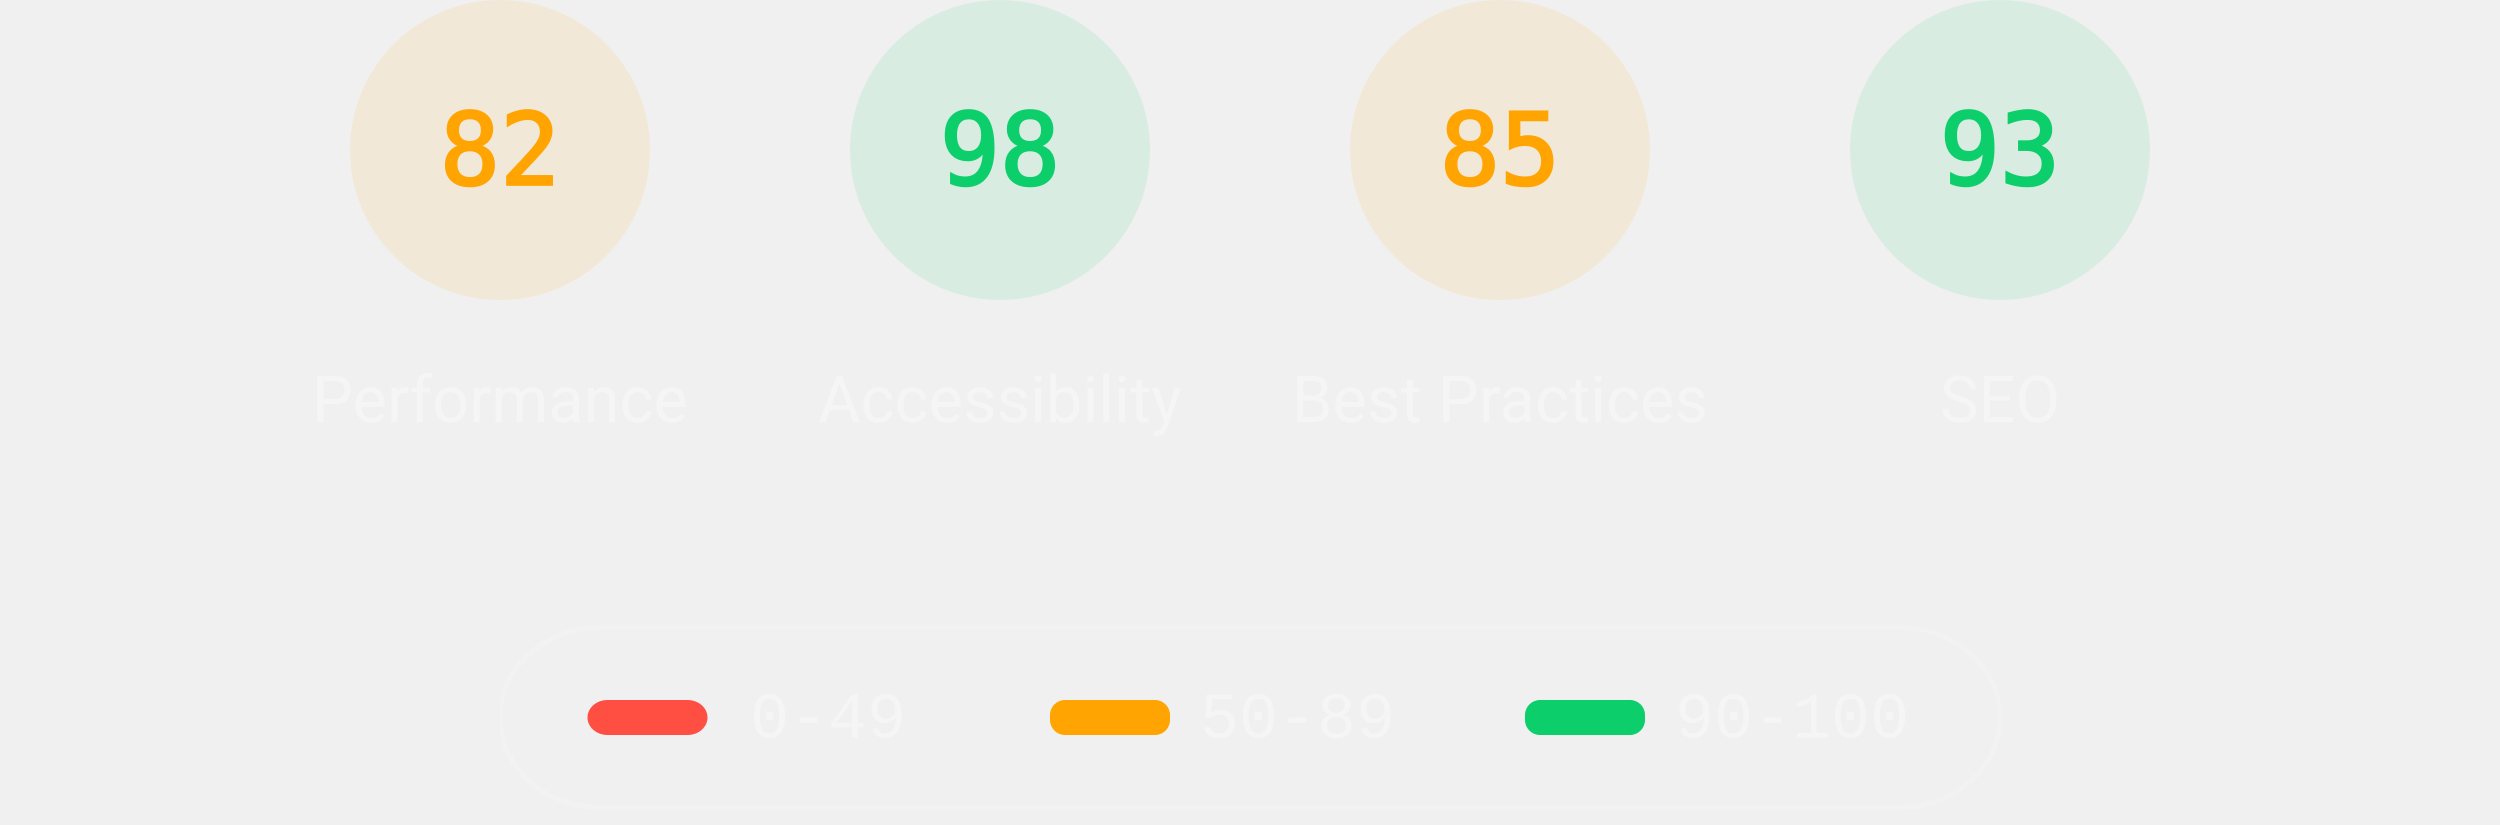
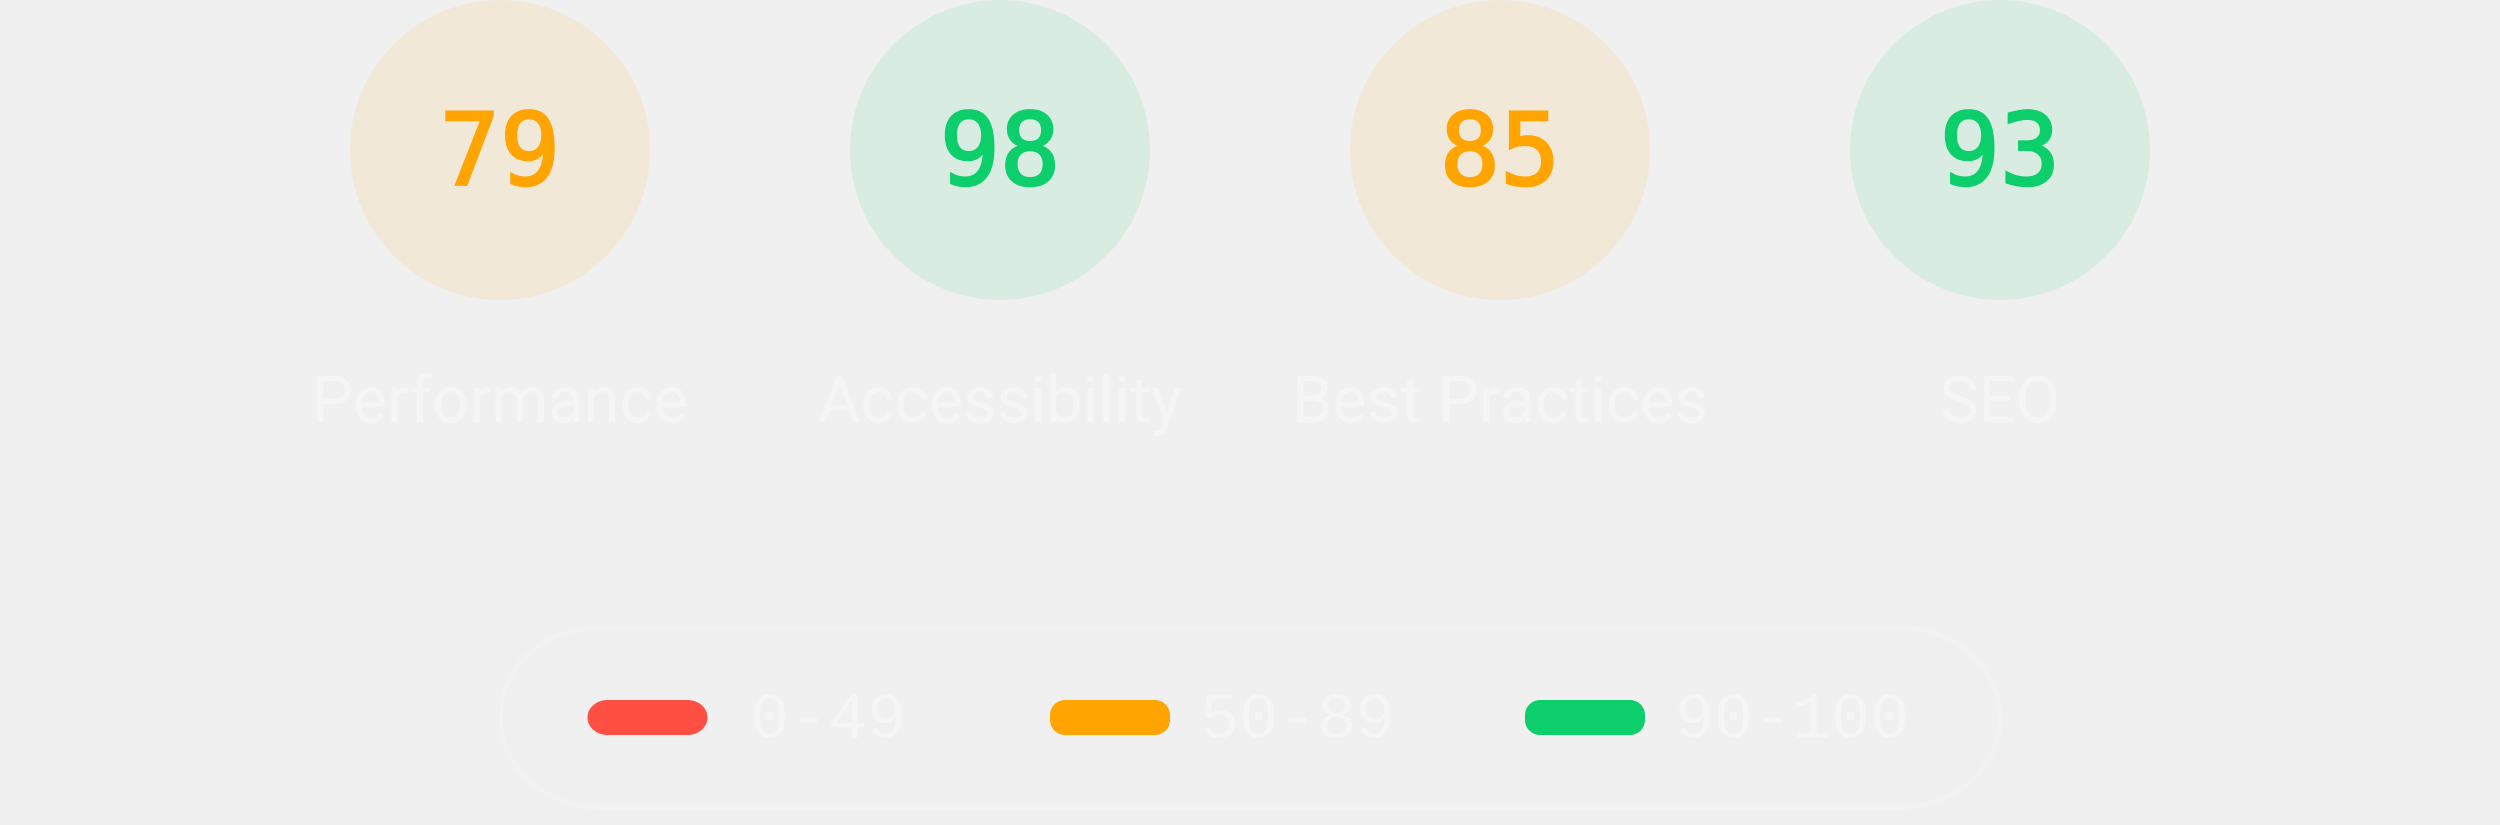
<svg xmlns="http://www.w3.org/2000/svg" class="theme--dark" fill="none" width="1000" height="330">
  <style>
			.gauge-base {
				opacity: 0.1
			}

			.gauge-arc {
				fill: none;
				animation-delay: 250ms;
				stroke-linecap: round;
				transform: rotate(-90deg);
				transform-origin: 100px 60px;
				animation: load-gauge 1s ease forwards
			}

			.guage-text {
				font-size: 40px;
				font-family: monospace;
				text-align: center
			}

			.guage-red {
				color: #ff4e42;
				fill: #ff4e42;
				stroke: #ff4e42
			}
			.guage-orange {
				color: #ffa400;
				fill: #ffa400;
				stroke: #ffa400
			}
			.guage-green {
				color: #0cce6b;
				fill: #0cce6b;
				stroke: #0cce6b
			}
			.theme--agnostic .guage-undefined {
				color: #5c5c5c;
				fill: #5c5c5c;
				stroke: #5c5c5c
			}
			.theme--light .guage-undefined {
				color: #1e1e1e;
				fill: #1e1e1e;
				stroke: #1e1e1e
			}
			.theme--dark .guage-undefined {
				color: #f5f5f5;
				fill: #f5f5f5;
				stroke: #f5f5f5
			}

			.guage-title {
				stroke: none;
				font-size: 26px;
				line-height: 26px;
				font-family: Roboto, Halvetica, Arial, sans-serif
			}
			.metric.guage-title {
				font-family: 'Courier New', Courier, monospace
			}
			.theme--agnostic .guage-title {
				color: #737373;
				fill: #737373
			}
			.theme--light .guage-title {
				color: #212121;
				fill: #212121
			}
			.theme--dark .guage-title {
				color: #f5f5f5;
				fill: #f5f5f5
			}

			@keyframes load-gauge {
				from {
					stroke-dasharray: 0 352.858
				}
			}
			.lh-gauge--pwa__disc {
				fill: #e0e0e0
			}
			.lh-gauge--pwa__logo {
				position: relative;
				fill: #b0b0b0
			}
			.lh-gauge--pwa__invisible {
				display: none
			}
			.lh-gauge--pwa__visible {
				display: inline
			}
			.guage-invisible {
				display: none
			}
			.lh-gauge--pwa__logo--primary-color {
				fill: #304ffe
			}
			.theme--agnostic .lh-gauge--pwa__logo--secondary-color {
				fill: #787878
			}
			.theme--light .lh-gauge--pwa__logo--secondary-color {
				fill: #3d3d3d
			}
			.theme--dark .lh-gauge--pwa__logo--secondary-color {
				fill: #d8b6b6
			}
			.theme--light #svg_2 {
				stroke: #00000022
			}
			.theme--agnostic #svg_2 {
				stroke: #616161
			}
			.theme--light #svg_2 {
				stroke: #00000022
			}
			.theme--dark #svg_2 {
				stroke: #f5f5f566
			}
		</style>
  <svg class="guage-div guage-perf guage-orange" viewBox="0 0 200 200" width="200" height="200" x="100" y="0">
    <circle class="gauge-base" r="56" cx="100" cy="60" stroke-width="8" />
-     <circle class="gauge-arc guage-arc-1" r="56" cx="100" cy="60" stroke-width="8" style="stroke-dasharray: 288.524, 351.858;" />
-     <text class="guage-text" x="100px" y="60px" alignment-baseline="central" dominant-baseline="central" text-anchor="middle">82</text>
+     <circle class="gauge-arc guage-arc-1" r="56" cx="100" cy="60" stroke-width="8" style="stroke-dasharray: 277.968, 351.858;" />
+     <text class="guage-text" x="100px" y="60px" alignment-baseline="central" dominant-baseline="central" text-anchor="middle">79</text>
    <text class="guage-title" x="100px" y="160px" alignment-baseline="central" dominant-baseline="central" text-anchor="middle">Performance</text>
  </svg>
  <svg class="guage-div guage-acc guage-green" viewBox="0 0 200 200" width="200" height="200" x="300" y="0">
    <circle class="gauge-base" r="56" cx="100" cy="60" stroke-width="8" />
    <circle class="gauge-arc guage-arc-2" r="56" cx="100" cy="60" stroke-width="8" style="stroke-dasharray: 344.821, 351.858;" />
    <text class="guage-text" x="100px" y="60px" alignment-baseline="central" dominant-baseline="central" text-anchor="middle">98</text>
    <text class="guage-title" x="100px" y="160px" alignment-baseline="central" dominant-baseline="central" text-anchor="middle">Accessibility</text>
  </svg>
  <svg class="guage-div guage-best guage-orange" viewBox="0 0 200 200" width="200" height="200" x="500" y="0">
    <circle class="gauge-base" r="56" cx="100" cy="60" stroke-width="8" />
    <circle class="gauge-arc guage-arc-3" r="56" cx="100" cy="60" stroke-width="8" style="stroke-dasharray: 299.079, 351.858;" />
    <text class="guage-text" x="100px" y="60px" alignment-baseline="central" dominant-baseline="central" text-anchor="middle">85</text>
    <text class="guage-title" x="100px" y="160px" alignment-baseline="central" dominant-baseline="central" text-anchor="middle">Best Practices</text>
  </svg>
  <svg class="guage-div guage-seo guage-green" viewBox="0 0 200 200" width="200" height="200" x="700" y="0">
    <circle class="gauge-base" r="56" cx="100" cy="60" stroke-width="8" />
    <circle class="gauge-arc guage-arc-4" r="56" cx="100" cy="60" stroke-width="8" style="stroke-dasharray: 327.228, 351.858;" />
    <text class="guage-text" x="100px" y="60px" alignment-baseline="central" dominant-baseline="central" text-anchor="middle">93</text>
    <text class="guage-title" x="100px" y="160px" alignment-baseline="central" dominant-baseline="central" text-anchor="middle">SEO</text>
  </svg>
  <svg class="guage-div guage-pwa guage-invisible" viewBox="0 0 200 200" width="200" height="200" x="900" y="0">
    <svg viewBox="0 0 60 60" width="112" height="112" x="44" y="4">
      <defs>
        <linearGradient id="lh-gauge--pwa__check-circle__gradient-0" x1="50%" y1="0%" x2="50%" y2="100%">
          <stop stop-color="#00C852" offset="0%" />
          <stop stop-color="#009688" offset="100%" />
        </linearGradient>
        <linearGradient id="lh-gauge--pwa__installable__shadow-gradient-0" x1="76.056%" x2="24.111%" y1="82.995%" y2="24.735%">
          <stop stop-color="#A5D6A7" offset="0%" />
          <stop stop-color="#80CBC4" offset="100%" />
        </linearGradient>
        <linearGradient id="lh-gauge--pwa__fast-reliable__shadow-gradient-0" x1="76.056%" y1="82.995%" x2="25.678%" y2="26.493%">
          <stop stop-color="#64B5F6" offset="0%" />
          <stop stop-color="#2979FF" offset="100%" />
        </linearGradient>
        <g id="lh-gauge--pwa__fast-reliable-badge-0">
          <circle fill="#FFFFFF" cx="10" cy="10" r="10" />
          <path fill="#304FFE" d="M10 3.58l5.25 2.34v3.5c0 3.23-2.24 6.26-5.25 7-3.01-.74-5.25-3.77-5.25-7v-3.5L10 3.58zm-.47 10.74l2.76-4.83.03-.07c.04-.08 0-.24-.22-.24h-1.64l.47-3.26h-.47l-2.7 4.77c-.02.01.05-.1-.04.05-.09.16-.1.31.18.31h1.63l-.47 3.27h.47z" />
        </g>
        <g id="lh-gauge--pwa__installable-badge-0">
          <circle fill="#FFFFFF" cx="10" cy="10" r="10" />
          <path fill="#009688" d="M10 4.167A5.835 5.835 0 0 0 4.167 10 5.835 5.835 0 0 0 10 15.833 5.835 5.835 0 0 0 15.833 10 5.835 5.835 0 0 0 10 4.167zm2.917 6.416h-2.334v2.334H9.417v-2.334H7.083V9.417h2.334V7.083h1.166v2.334h2.334v1.166z" />
        </g>
      </defs>
      <g stroke="none" fill-rule="nonzero">
        <circle class="lh-gauge--pwa__disc" cx="30" cy="30" r="30" />
        <g class="lh-gauge--pwa__logo">
          <path d="M35.66 19.39l.7-1.75h2L37.4 15 38.6 12l3.4 9h-2.51l-.58-1.61z" />
          <path d="M33.52 21l3.65-9h-2.42l-2.5 5.82L30.5 12h-1.86l-1.9 5.82-1.35-2.65-1.21 3.72L25.4 21h2.38l1.72-5.2 1.64 5.2z" />
          <path fill-rule="nonzero" d="M20.3 17.91h1.48c.45 0 .85-.05 1.2-.15l.39-1.18 1.07-3.3a2.64 2.64 0 0 0-.28-.37c-.55-.6-1.36-.91-2.42-.91H18v9h2.3V17.9zm1.96-3.84c.22.22.33.5.33.87 0 .36-.1.65-.29.87-.2.23-.59.35-1.15.35h-.86v-2.41h.87c.52 0 .89.1 1.1.32z" />
        </g>
        <rect class="lh-gauge--pwa__component lh-gauge--pwa__na-line lh-gauge--pwa__invisible" fill="#FFFFFF" x="20" y="32" width="20" height="4" rx="2" />
        <g class="lh-gauge--pwa__component lh-gauge--pwa__fast-reliable-badge lh-gauge--pwa__invisible" transform="translate(20, 29)">
          <path fill="url(#lh-gauge--pwa__fast-reliable__shadow-gradient-0)" d="M33.63 19.49A30 30 0 0 1 16.2 30.36L3 17.14 17.14 3l16.49 16.49z" />
          <use href="#lh-gauge--pwa__fast-reliable-badge-0" />
        </g>
        <g class="lh-gauge--pwa__component lh-gauge--pwa__installable-badge lh-gauge--pwa__invisible" transform="translate(20, 29)">
          <path fill="url(#lh-gauge--pwa__installable__shadow-gradient-0)" d="M33.629 19.487c-4.272 5.453-10.391 9.39-17.415 10.869L3 17.142 17.142 3 33.63 19.487z" />
          <use href="#lh-gauge--pwa__installable-badge-0" />
        </g>
        <g class="lh-gauge--pwa__component lh-gauge--pwa__fast-reliable-installable-badges lh-gauge--pwa__invisible">
          <g transform="translate(8, 29)">
            <path fill="url(#lh-gauge--pwa__fast-reliable__shadow-gradient-0)" d="M16.321 30.463L3 17.143 17.142 3l22.365 22.365A29.864 29.864 0 0 1 22 31c-1.942 0-3.84-.184-5.679-.537z" />
            <use href="#lh-gauge--pwa__fast-reliable-badge-0" />
          </g>
          <g transform="translate(32, 29)">
            <path fill="url(#lh-gauge--pwa__installable__shadow-gradient-0)" d="M25.982 11.84a30.107 30.107 0 0 1-13.08 15.203L3 17.143 17.142 3l8.84 8.84z" />
            <use href="#lh-gauge--pwa__installable-badge-0" />
          </g>
        </g>
        <g class="lh-gauge--pwa__component lh-gauge--pwa__check-circle lh-gauge--pwa__invisible" transform="translate(18, 28)">
          <circle fill="#FFFFFF" cx="12" cy="12" r="12" />
          <path fill="url(#lh-gauge--pwa__check-circle__gradient-0)" d="M12 2a10 10 0 1 0 0 20 10 10 0 0 0 0-20zm-2 15l-5-5 1.41-1.41L10 14.17l7.59-7.59L19 8l-9 9z" />
        </g>
      </g>
    </svg>
    <text class="guage-title" y="160px" alignment-baseline="central" dominant-baseline="central" text-anchor="middle">
      <tspan x="100px" dy="-6px">Progressive</tspan>
      <tspan x="100px" dy="30px">Web App</tspan>
    </text>
  </svg>
  <svg width="604" height="76" x="200" y="250">
    <g>
      <rect fill="none" id="canvas_background" height="80" width="604" y="-1" x="-1" />
      <g display="none" overflow="visible" y="0" x="0" height="100%" width="100%" id="canvasGrid">
        <rect fill="url(#gridpattern)" stroke-width="0" y="0" x="0" height="100%" width="100%" />
      </g>
    </g>
    <g>
      <rect fill-opacity="0" stroke-width="2" rx="40" id="svg_2" height="72" width="600" y="1" x="0" fill="#000000" />
      <rect stroke="#000" rx="8" id="svg_3" height="14" width="48" y="30" x="35" stroke-opacity="null" stroke-width="0" fill="#ff4e42" />
      <rect stroke="#000" rx="6" id="svg_4" height="14" width="48" y="30" x="220" stroke-opacity="null" stroke-width="0" fill="#ffa400" />
      <rect stroke="#000" rx="6" id="svg_5" height="14" width="48" y="30" x="410" stroke-opacity="null" stroke-width="0" fill="#0cce6b" />
      <text class="metric guage-title" xml:space="preserve" text-anchor="start" font-size="26" id="svg_6" y="45" x="100" stroke-opacity="null" stroke-width="0" stroke="#000">0-49</text>
      <text class="metric guage-title" xml:space="preserve" text-anchor="start" font-size="26" id="svg_7" y="45" x="280" stroke-opacity="null" stroke-width="0" stroke="#000">50-89</text>
      <text class="metric guage-title" xml:space="preserve" text-anchor="start" font-size="26" id="svg_8" y="45" x="470" stroke-opacity="null" stroke-width="0" stroke="#000">90-100</text>
    </g>
  </svg>
</svg>
